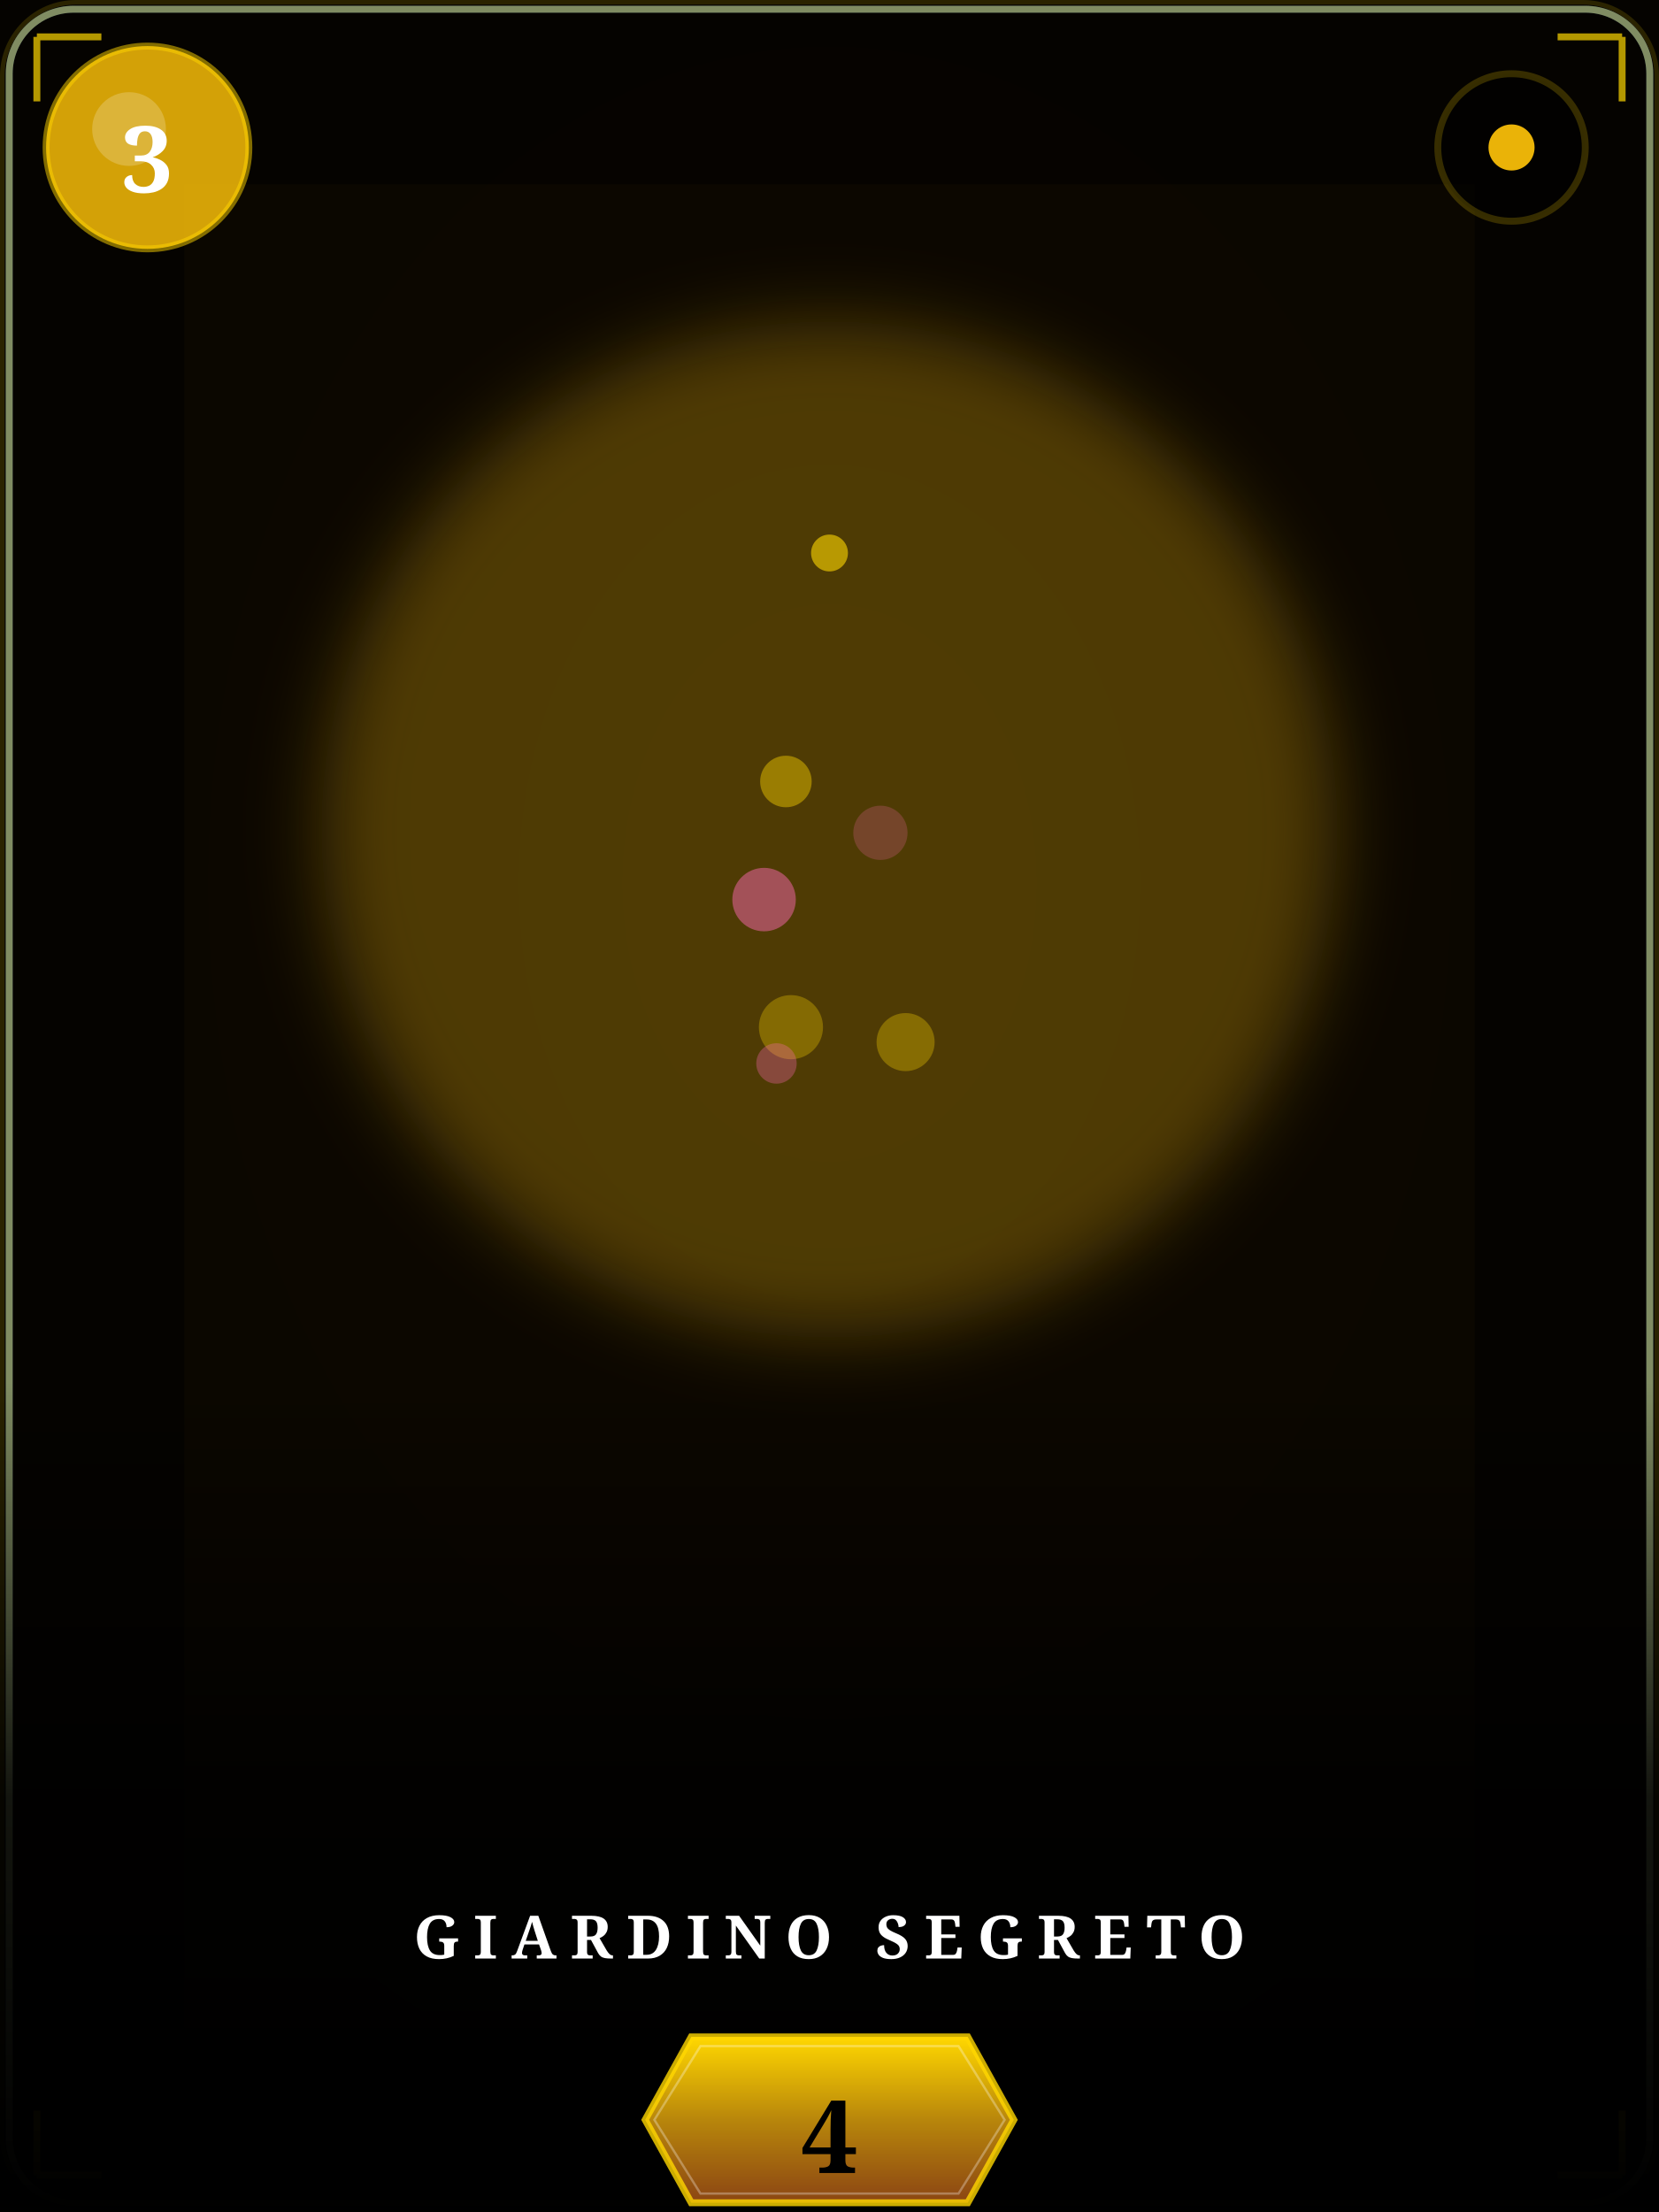
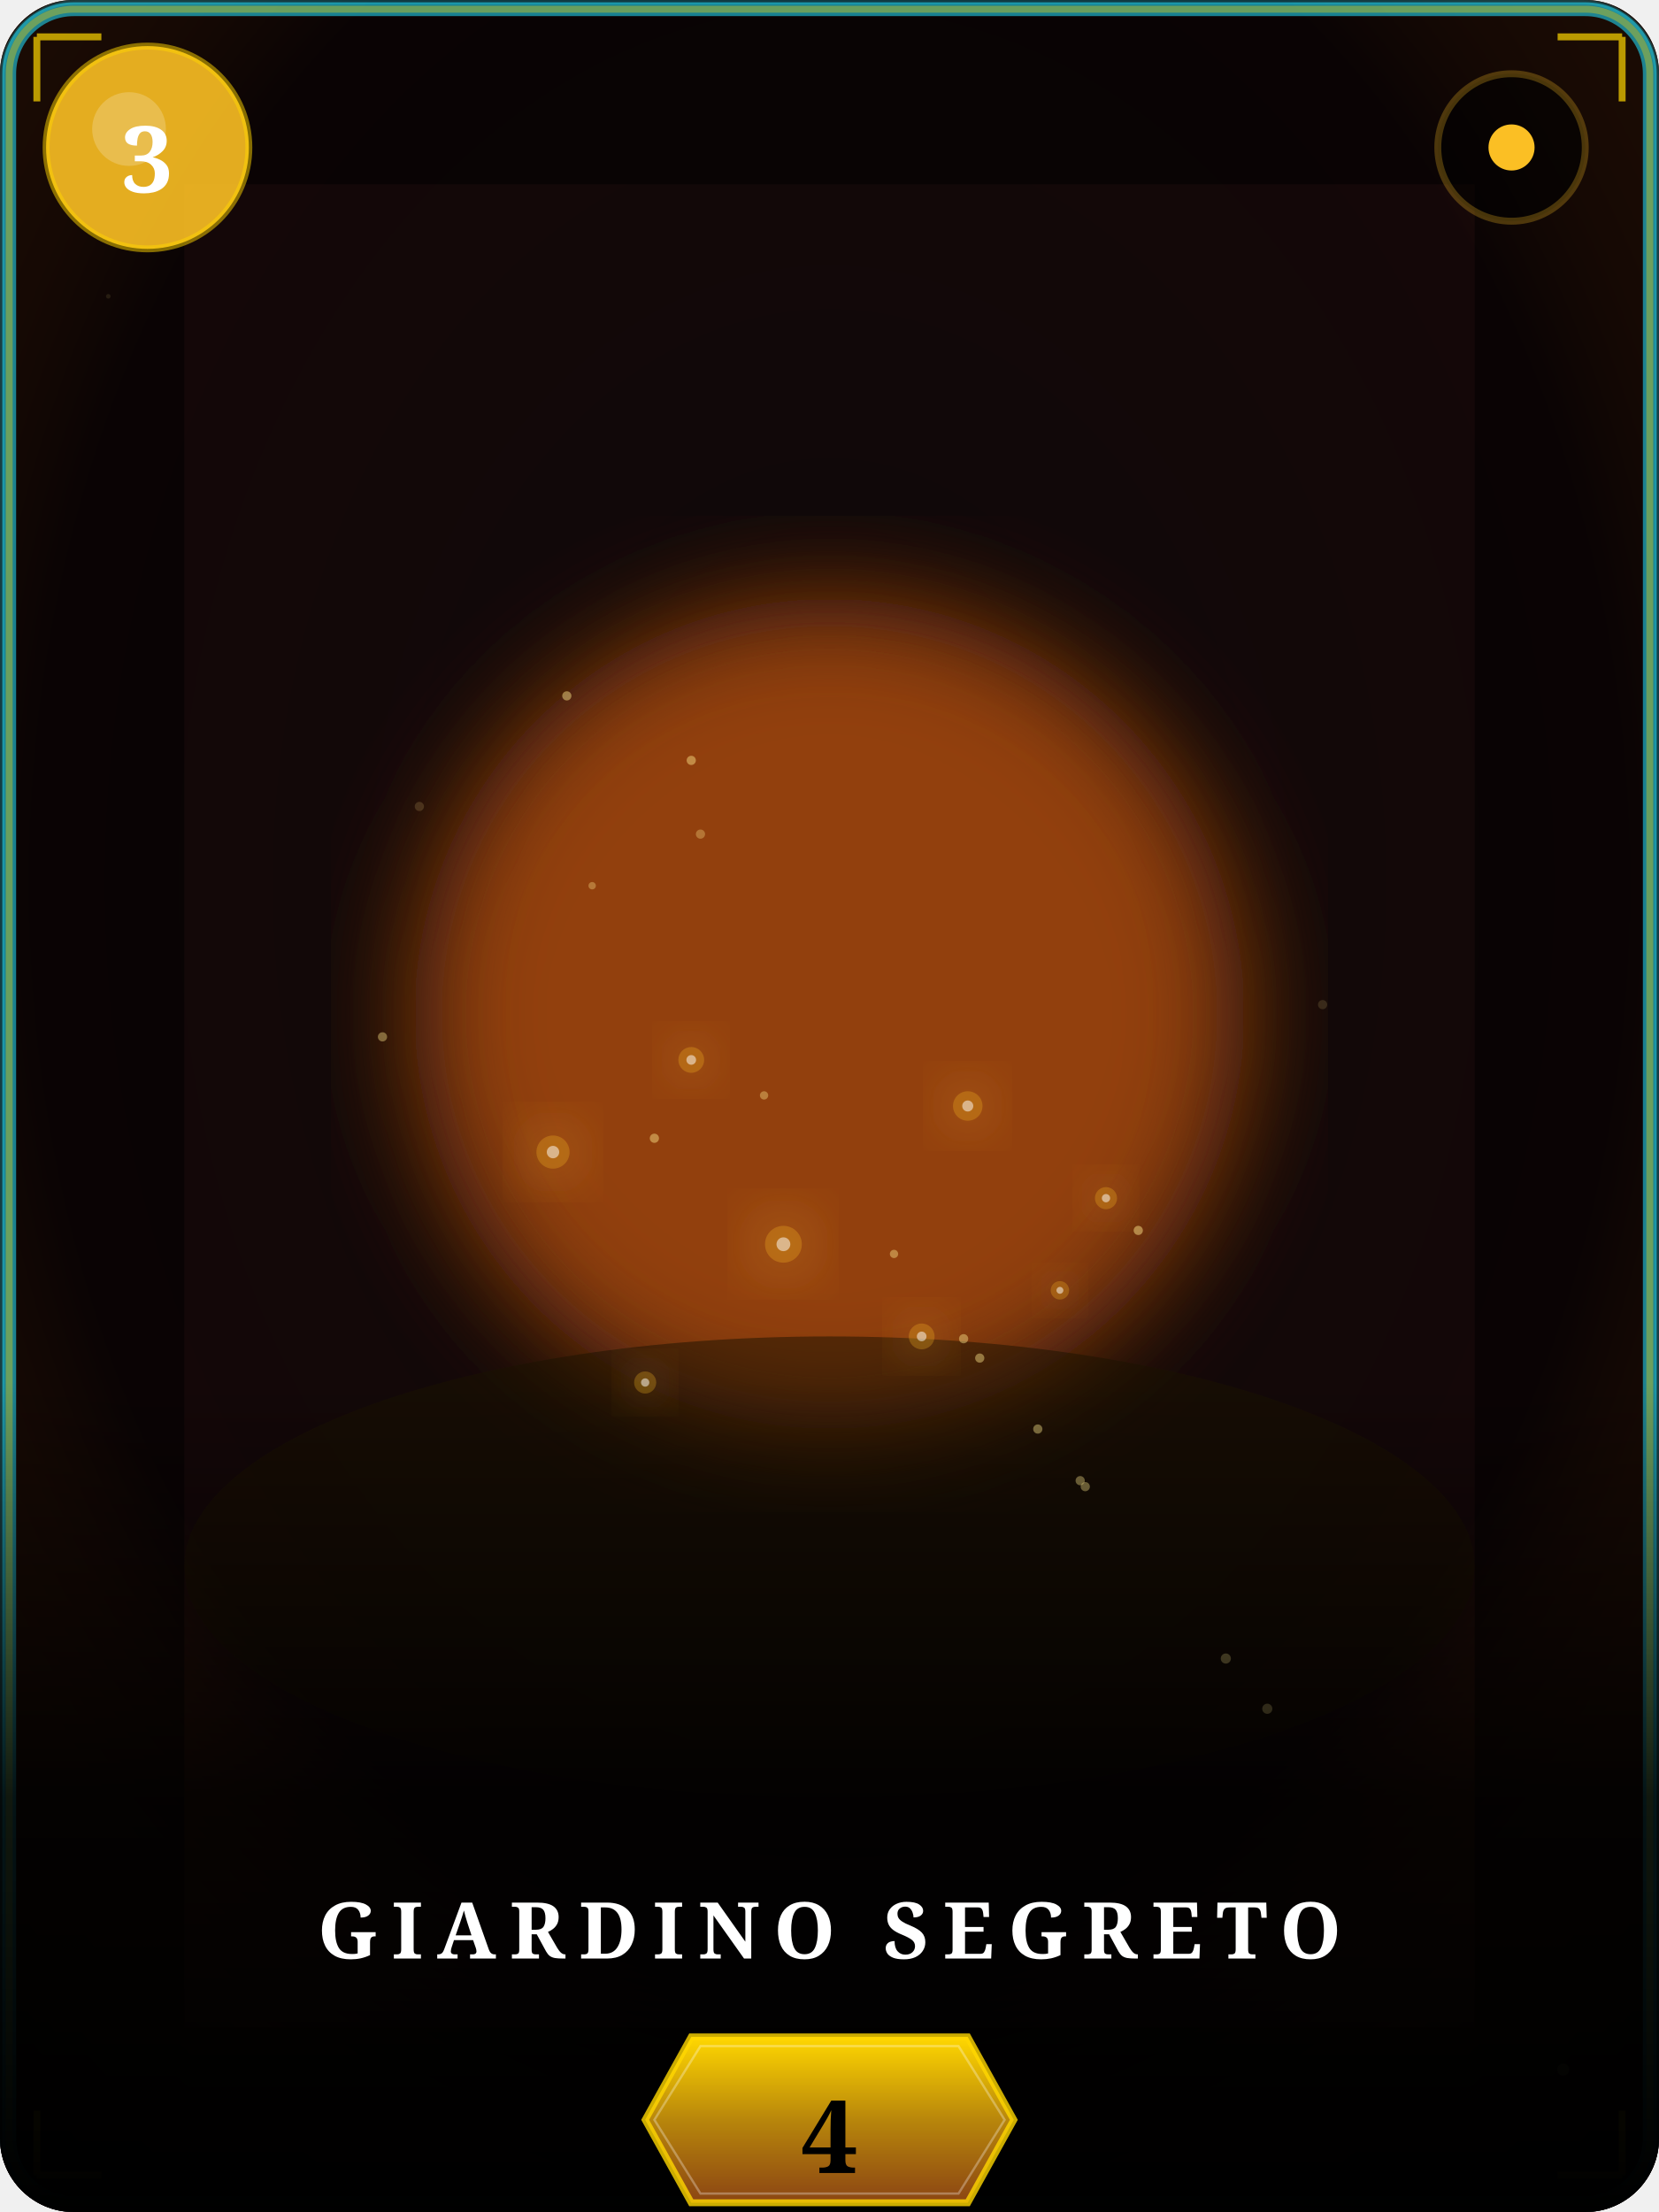
<svg xmlns="http://www.w3.org/2000/svg" viewBox="0 0 360 480" width="360" height="480">
  <defs>
-     <radialGradient id="v" cx="50%" cy="40%" r="75%">
-       <stop offset="0%" stop-color="#0d0800" />
-       <stop offset="100%" stop-color="#0a0600" />
+     <radialGradient id="bg_o6_giardino" cx="50%" cy="40%" r="80%">
+       <stop offset="0%" stop-color="#fbbf2408" />
+       <stop offset="60%" stop-color="#b4530915" />
+       <stop offset="100%" stop-color="#050008" />
    </radialGradient>
-     <linearGradient id="tb" x1="0" y1="0" x2="0" y2="1">
+     <linearGradient id="tb_o6_giardino" x1="0" y1="0" x2="0" y2="1">
      <stop offset="0%" stop-color="rgba(0,0,0,0)" />
      <stop offset="50%" stop-color="rgba(0,0,0,0.85)" />
      <stop offset="100%" stop-color="rgba(0,0,0,1)" />
    </linearGradient>
-     <linearGradient id="ph" x1="0" y1="0" x2="0" y2="1">
+     <linearGradient id="ph_o6_giardino" x1="0" y1="0" x2="0" y2="1">
      <stop offset="0%" stop-color="#ffd700" />
      <stop offset="50%" stop-color="#b8860b" />
      <stop offset="100%" stop-color="#8b4513" />
    </linearGradient>
-     <filter id="g">
-       <feGaussianBlur stdDeviation="8" />
+     <filter id="g_o6_giardino">
+       <feGaussianBlur stdDeviation="12" />
    </filter>
-     <filter id="g2">
-       <feGaussianBlur stdDeviation="4" />
+     <filter id="gm_o6_giardino">
+       <feGaussianBlur stdDeviation="6" />
    </filter>
-     <filter id="g3">
-       <feGaussianBlur stdDeviation="15" />
+     <filter id="gs_o6_giardino">
+       <feGaussianBlur stdDeviation="20" />
    </filter>
+     <clipPath id="c_o6_giardino">
+       <rect x="0" y="0" width="360" height="480" rx="16" />
+     </clipPath>
  </defs>
-   <g clip-path="url(#c)">
-     <rect x="0" y="0" width="360" height="480" fill="#0d0800" />
-     <rect x="0" y="0" width="360" height="480" fill="url(#v)" />
-     <circle cx="180" cy="180" r="110" fill="#eab308" opacity="0.3" filter="url(#g)" />
-     <path d="M170,110 L190,110 L210,130 L200,140 L160,140 L150,130 Z" fill="none" stroke="" stroke-width="0" opacity="" />
-     <path d="M170,110 L190,110 L210,130 L200,140 L160,140 L150,130 Z" fill="none" stroke="0.4" stroke-width="2" opacity="1" />
-     <path d="M160,140 L140,260 L220,260 L200,140" fill="none" stroke="" stroke-width="0" opacity="" />
-     <path d="M160,140 L140,260 L220,260 L200,140" fill="none" stroke="0.15" stroke-width="1" opacity="1" />
-     <circle cx="171.634" cy="222.894" r="6.957" fill="#ffd700" opacity="0.301" />
-     <circle cx="191.049" cy="180.716" r="5.886" fill="#ff69b4" opacity="0.215" />
-     <circle cx="196.513" cy="226.134" r="6.3" fill="#ffd700" opacity="0.31" />
-     <circle cx="165.802" cy="195.209" r="6.887" fill="#ff69b4" opacity="0.479" />
-     <circle cx="170.541" cy="169.58" r="5.592" fill="#ffd700" opacity="0.422" />
-     <circle cx="168.494" cy="230.767" r="4.384" fill="#ff69b4" opacity="0.318" />
-     <circle cx="180" cy="120" r="4" fill="#ffd700" opacity="0.6" />
-     <path d="M160,200 L200,200 M170,210 L190,210" fill="none" stroke="0.2" stroke-width="0.5" opacity="1" />
-     <rect x="0" y="0" width="360" height="480" fill="none" stroke="#000" stroke-width="80" opacity="0.5" rx="16" />
-     <rect x="0.5" y="0.5" width="359" height="479" fill="none" stroke="rgba(255,215,0,0.15)" stroke-width="1" rx="16" />
-     <rect x="2" y="2" width="356" height="476" fill="none" stroke="#60a5fa" stroke-width="1.5" rx="14" opacity="0.6" />
-     <rect x="2" y="2" width="356" height="476" fill="none" stroke="rgba(255,215,0,0.35)" stroke-width="1.5" rx="14" />
-     <path d="M 8 8 L 8 22 M 8 8 L 22 8" fill="none" stroke="rgba(255,215,0,0.7)" stroke-width="1.5" />
-     <path d="M 352 8 L 352 22 M 352 8 L 338 8" fill="none" stroke="rgba(255,215,0,0.7)" stroke-width="1.5" />
-     <path d="M 8 472 L 8 458 M 8 472 L 22 472" fill="none" stroke="rgba(255,215,0,0.7)" stroke-width="1.5" />
-     <path d="M 352 472 L 352 458 M 352 472 L 338 472" fill="none" stroke="rgba(255,215,0,0.7)" stroke-width="1.5" />
-     <circle cx="32" cy="32" r="22" fill="#eab308" opacity="0.9" />
-     <circle cx="32" cy="32" r="22" fill="none" stroke="rgba(255,215,0,0.5)" stroke-width="1.5" />
-     <circle cx="28" cy="28" r="8" fill="rgba(255,255,255,0.2)" />
-     <text x="32" y="34" text-anchor="middle" dominant-baseline="central" font-size="20" font-weight="900" fill="#fff" font-family="Cinzel,serif">3</text>
-     <circle cx="328" cy="32" r="16" fill="rgba(0,0,0,0.6)" stroke="rgba(255,215,0,0.2)" stroke-width="1.5" />
-     <circle cx="328" cy="32" r="5" fill="#eab308">
-       <animate attributeName="opacity" values="0.3;1;0.3" dur="2s" repeatCount="indefinite" />
+   <g clip-path="url(#c_o6_giardino)">
+     <rect x="0" y="0" width="360" height="480" fill="#050008" />
+     <rect x="0" y="0" width="360" height="480" fill="url(#bg_o6_giardino)" />
+     <circle cx="180" cy="220" r="90" fill="#92400e" filter="url(#g_o6_giardino)" />
+     <ellipse cx="180" cy="340" rx="140" ry="50" fill="#1a1200" opacity="0.5" />
+     <circle cx="120" cy="250" r="9" fill="#fbbf2425" filter="url(#gm_o6_giardino)" />
+     <circle cx="120" cy="250" r="3.6" fill="#fbbf2445" />
+     <circle cx="120" cy="250" r="1.35" fill="#fff" opacity="0.5">
+       <animate attributeName="opacity" values="0.5;0.1;0.5" dur="2.0s" repeatCount="indefinite" />
    </circle>
-     <rect x="0" y="300" width="360" height="180" fill="url(#tb)" />
-     <text x="180" y="425" text-anchor="middle" font-size="13" fill="#fff" font-family="Cinzel,serif" font-weight="700" letter-spacing="3">GIARDINO SEGRETO</text>
-     <text x="180" y="452" text-anchor="middle" font-size="8" fill="#60a5fa" font-family="Montserrat,sans-serif" letter-spacing="4" opacity="0.7">RARA</text>
-     <g transform="translate(180,460)">
-       <polygon points="-30,-18 30,-18 40,0 30,18 -30,18 -40,0" fill="url(#ph)" stroke="rgba(255,215,0,0.8)" stroke-width="1.5" />
-       <polygon points="-28,-16 28,-16 38,0 28,16 -28,16 -38,0" fill="none" stroke="rgba(255,255,255,0.3)" stroke-width="0.5" />
-       <text x="0" y="3" text-anchor="middle" dominant-baseline="central" font-size="22" font-weight="900" fill="#000" font-family="Cinzel,serif">4</text>
+     <circle cx="150" cy="230" r="7" fill="#fbbf2425" filter="url(#gm_o6_giardino)" />
+     <circle cx="150" cy="230" r="2.8" fill="#fbbf2445" />
+     <circle cx="150" cy="230" r="1.05" fill="#fff" opacity="0.5">
+       <animate attributeName="opacity" values="0.5;0.1;0.5" dur="2.4s" repeatCount="indefinite" />
+     </circle>
+     <circle cx="210" cy="240" r="8" fill="#fbbf2425" filter="url(#gm_o6_giardino)" />
+     <circle cx="210" cy="240" r="3.2" fill="#fbbf2445" />
+     <circle cx="210" cy="240" r="1.2" fill="#fff" opacity="0.5">
+       <animate attributeName="opacity" values="0.5;0.1;0.5" dur="2.3s" repeatCount="indefinite" />
+     </circle>
+     <circle cx="240" cy="260" r="6" fill="#fbbf2425" filter="url(#gm_o6_giardino)" />
+     <circle cx="240" cy="260" r="2.4" fill="#fbbf2445" />
+     <circle cx="240" cy="260" r="0.9" fill="#fff" opacity="0.5">
+       <animate attributeName="opacity" values="0.5;0.1;0.5" dur="2.7s" repeatCount="indefinite" />
+     </circle>
+     <circle cx="170" cy="270" r="10" fill="#fbbf2425" filter="url(#gm_o6_giardino)" />
+     <circle cx="170" cy="270" r="4" fill="#fbbf2445" />
+     <circle cx="170" cy="270" r="1.5" fill="#fff" opacity="0.5">
+       <animate attributeName="opacity" values="0.5;0.1;0.5" dur="2.5s" repeatCount="indefinite" />
+     </circle>
+     <circle cx="200" cy="290" r="7" fill="#fbbf2425" filter="url(#gm_o6_giardino)" />
+     <circle cx="200" cy="290" r="2.8" fill="#fbbf2445" />
+     <circle cx="200" cy="290" r="1.05" fill="#fff" opacity="0.5">
+       <animate attributeName="opacity" values="0.5;0.1;0.5" dur="2.2s" repeatCount="indefinite" />
+     </circle>
+     <circle cx="140" cy="300" r="6" fill="#fbbf2425" filter="url(#gm_o6_giardino)" />
+     <circle cx="140" cy="300" r="2.4" fill="#fbbf2445" />
+     <circle cx="140" cy="300" r="0.9" fill="#fff" opacity="0.5">
+       <animate attributeName="opacity" values="0.5;0.1;0.5" dur="2.4s" repeatCount="indefinite" />
+     </circle>
+     <circle cx="230" cy="280" r="5" fill="#fbbf2425" filter="url(#gm_o6_giardino)" />
+     <circle cx="230" cy="280" r="2" fill="#fbbf2445" />
+     <circle cx="230" cy="280" r="0.75" fill="#fff" opacity="0.5">
+       <animate attributeName="opacity" values="0.5;0.1;0.5" dur="2.2s" repeatCount="indefinite" />
+     </circle>
+     <circle cx="152" cy="181" r="1" fill="#fde68a" opacity="0.32">
+       <animate attributeName="opacity" values="0.18;0.68;0.10" dur="4.1s" repeatCount="indefinite" />
+     </circle>
+     <circle cx="123" cy="151" r="1" fill="#fde68a" opacity="0.47">
+       <animate attributeName="opacity" values="0.17;0.39;0.21" dur="2.9s" repeatCount="indefinite" />
+     </circle>
+     <circle cx="142" cy="247" r="1" fill="#fde68a" opacity="0.45">
+       <animate attributeName="opacity" values="0.20;0.68;0.19" dur="4.7s" repeatCount="indefinite" />
+     </circle>
+     <circle cx="91" cy="175" r="1" fill="#fde68a" opacity="0.16">
+       <animate attributeName="opacity" values="0.17;0.59;0.25" dur="4.1s" repeatCount="indefinite" />
+     </circle>
+     <circle cx="247" cy="267" r="1" fill="#fde68a" opacity="0.48">
+       <animate attributeName="opacity" values="0.20;0.68;0.20" dur="2.1s" repeatCount="indefinite" />
+     </circle>
+     <circle cx="287" cy="218" r="1" fill="#fde68a" opacity="0.14">
+       <animate attributeName="opacity" values="0.08;0.51;0.11" dur="5.0s" repeatCount="indefinite" />
+     </circle>
+     <circle cx="150" cy="165" r="1" fill="#fde68a" opacity="0.45">
+       <animate attributeName="opacity" values="0.13;0.66;0.10" dur="2.2s" repeatCount="indefinite" />
+     </circle>
+     <circle cx="83" cy="225" r="1" fill="#fde68a" opacity="0.40">
+       <animate attributeName="opacity" values="0.08;0.32;0.22" dur="3.2s" repeatCount="indefinite" />
+     </circle>
+     <g clip-path="url(#c_o6_giardino)">
+       <circle cx="165.8" cy="237.7" r="0.9" fill="#fde68a" opacity="0.38" />
+       <circle cx="266.0" cy="359.9" r="1.1" fill="#fde68a" opacity="0.51" />
+       <circle cx="209.1" cy="290.5" r="1.0" fill="#fde68a" opacity="0.44" />
+       <circle cx="225.2" cy="310.1" r="1.0" fill="#fde68a" opacity="0.46" />
+       <circle cx="212.6" cy="294.7" r="1.0" fill="#fde68a" opacity="0.44" />
+       <circle cx="235.5" cy="322.6" r="1.0" fill="#fde68a" opacity="0.47" />
+       <circle cx="275.0" cy="370.8" r="1.1" fill="#fde68a" opacity="0.52" />
+       <circle cx="194.0" cy="272.1" r="0.9" fill="#fde68a" opacity="0.42" />
+       <circle cx="234.4" cy="321.3" r="1.0" fill="#fde68a" opacity="0.47" />
+       <circle cx="128.5" cy="192.2" r="0.8" fill="#fde68a" opacity="0.34" />
+       <circle cx="23.5" cy="64.3" r="0.5" fill="#fde68a" opacity="0.20" />
+       <circle cx="339.2" cy="449.1" r="1.3" fill="#fde68a" opacity="0.60" />
+       <rect x="0" y="0" width="360" height="480" fill="none" stroke="#000" stroke-width="80" opacity="0.5" rx="16" />
+       <rect x="0.5" y="0.5" width="359" height="479" fill="none" stroke="#22d3ee44" stroke-width="1" rx="16" />
+       <rect x="2" y="2" width="356" height="476" fill="none" stroke="#22d3ee" stroke-width="3" rx="14" opacity="0.6" />
+       <rect x="2" y="2" width="356" height="476" fill="none" stroke="rgba(255,215,0,0.35)" stroke-width="1.5" rx="14" />
+       <path d="M 8 8 L 8 22 M 8 8 L 22 8" fill="none" stroke="rgba(255,215,0,0.7)" stroke-width="1.5" />
+       <path d="M 352 8 L 352 22 M 352 8 L 338 8" fill="none" stroke="rgba(255,215,0,0.7)" stroke-width="1.5" />
+       <path d="M 8 472 L 8 458 M 8 472 L 22 472" fill="none" stroke="rgba(255,215,0,0.7)" stroke-width="1.5" />
+       <path d="M 352 472 L 352 458 M 352 472 L 338 472" fill="none" stroke="rgba(255,215,0,0.7)" stroke-width="1.5" />
+       <circle cx="32" cy="32" r="22" fill="#fbbf24" opacity="0.9" />
+       <circle cx="32" cy="32" r="22" fill="none" stroke="rgba(255,215,0,0.5)" stroke-width="1.5" />
+       <circle cx="28" cy="28" r="8" fill="rgba(255,255,255,0.2)" />
+       <text x="32" y="34" text-anchor="middle" dominant-baseline="central" font-size="20" font-weight="900" fill="#fff" font-family="Cinzel,serif">3</text>
+       <circle cx="328" cy="32" r="16" fill="rgba(0,0,0,0.6)" stroke="#fbbf2444" stroke-width="1.5" />
+       <circle cx="328" cy="32" r="5" fill="#fbbf24">
+         <animate attributeName="opacity" values="0.3;1;0.3" dur="1.5s" repeatCount="indefinite" />
+       </circle>
+       <rect x="0" y="300" width="360" height="180" fill="url(#tb_o6_giardino)" />
+       <text x="180" y="425" text-anchor="middle" font-size="17" fill="#fff" font-family="Cinzel,serif" font-weight="700" letter-spacing="3">GIARDINO SEGRETO</text>
+       <text x="180" y="452" text-anchor="middle" font-size="8" fill="#22d3ee" font-family="Montserrat,sans-serif" letter-spacing="4" opacity="0.7">RARA</text>
+       <g transform="translate(180,460)">
+         <polygon points="-30,-18 30,-18 40,0 30,18 -30,18 -40,0" fill="url(#ph_o6_giardino)" stroke="rgba(255,215,0,0.8)" stroke-width="1.5" />
+         <polygon points="-28,-16 28,-16 38,0 28,16 -28,16 -38,0" fill="none" stroke="rgba(255,255,255,0.3)" stroke-width="0.5" />
+         <text x="0" y="3" text-anchor="middle" dominant-baseline="central" font-size="22" font-weight="900" fill="#000" font-family="Cinzel,serif">4</text>
+       </g>
    </g>
  </g>
</svg>
